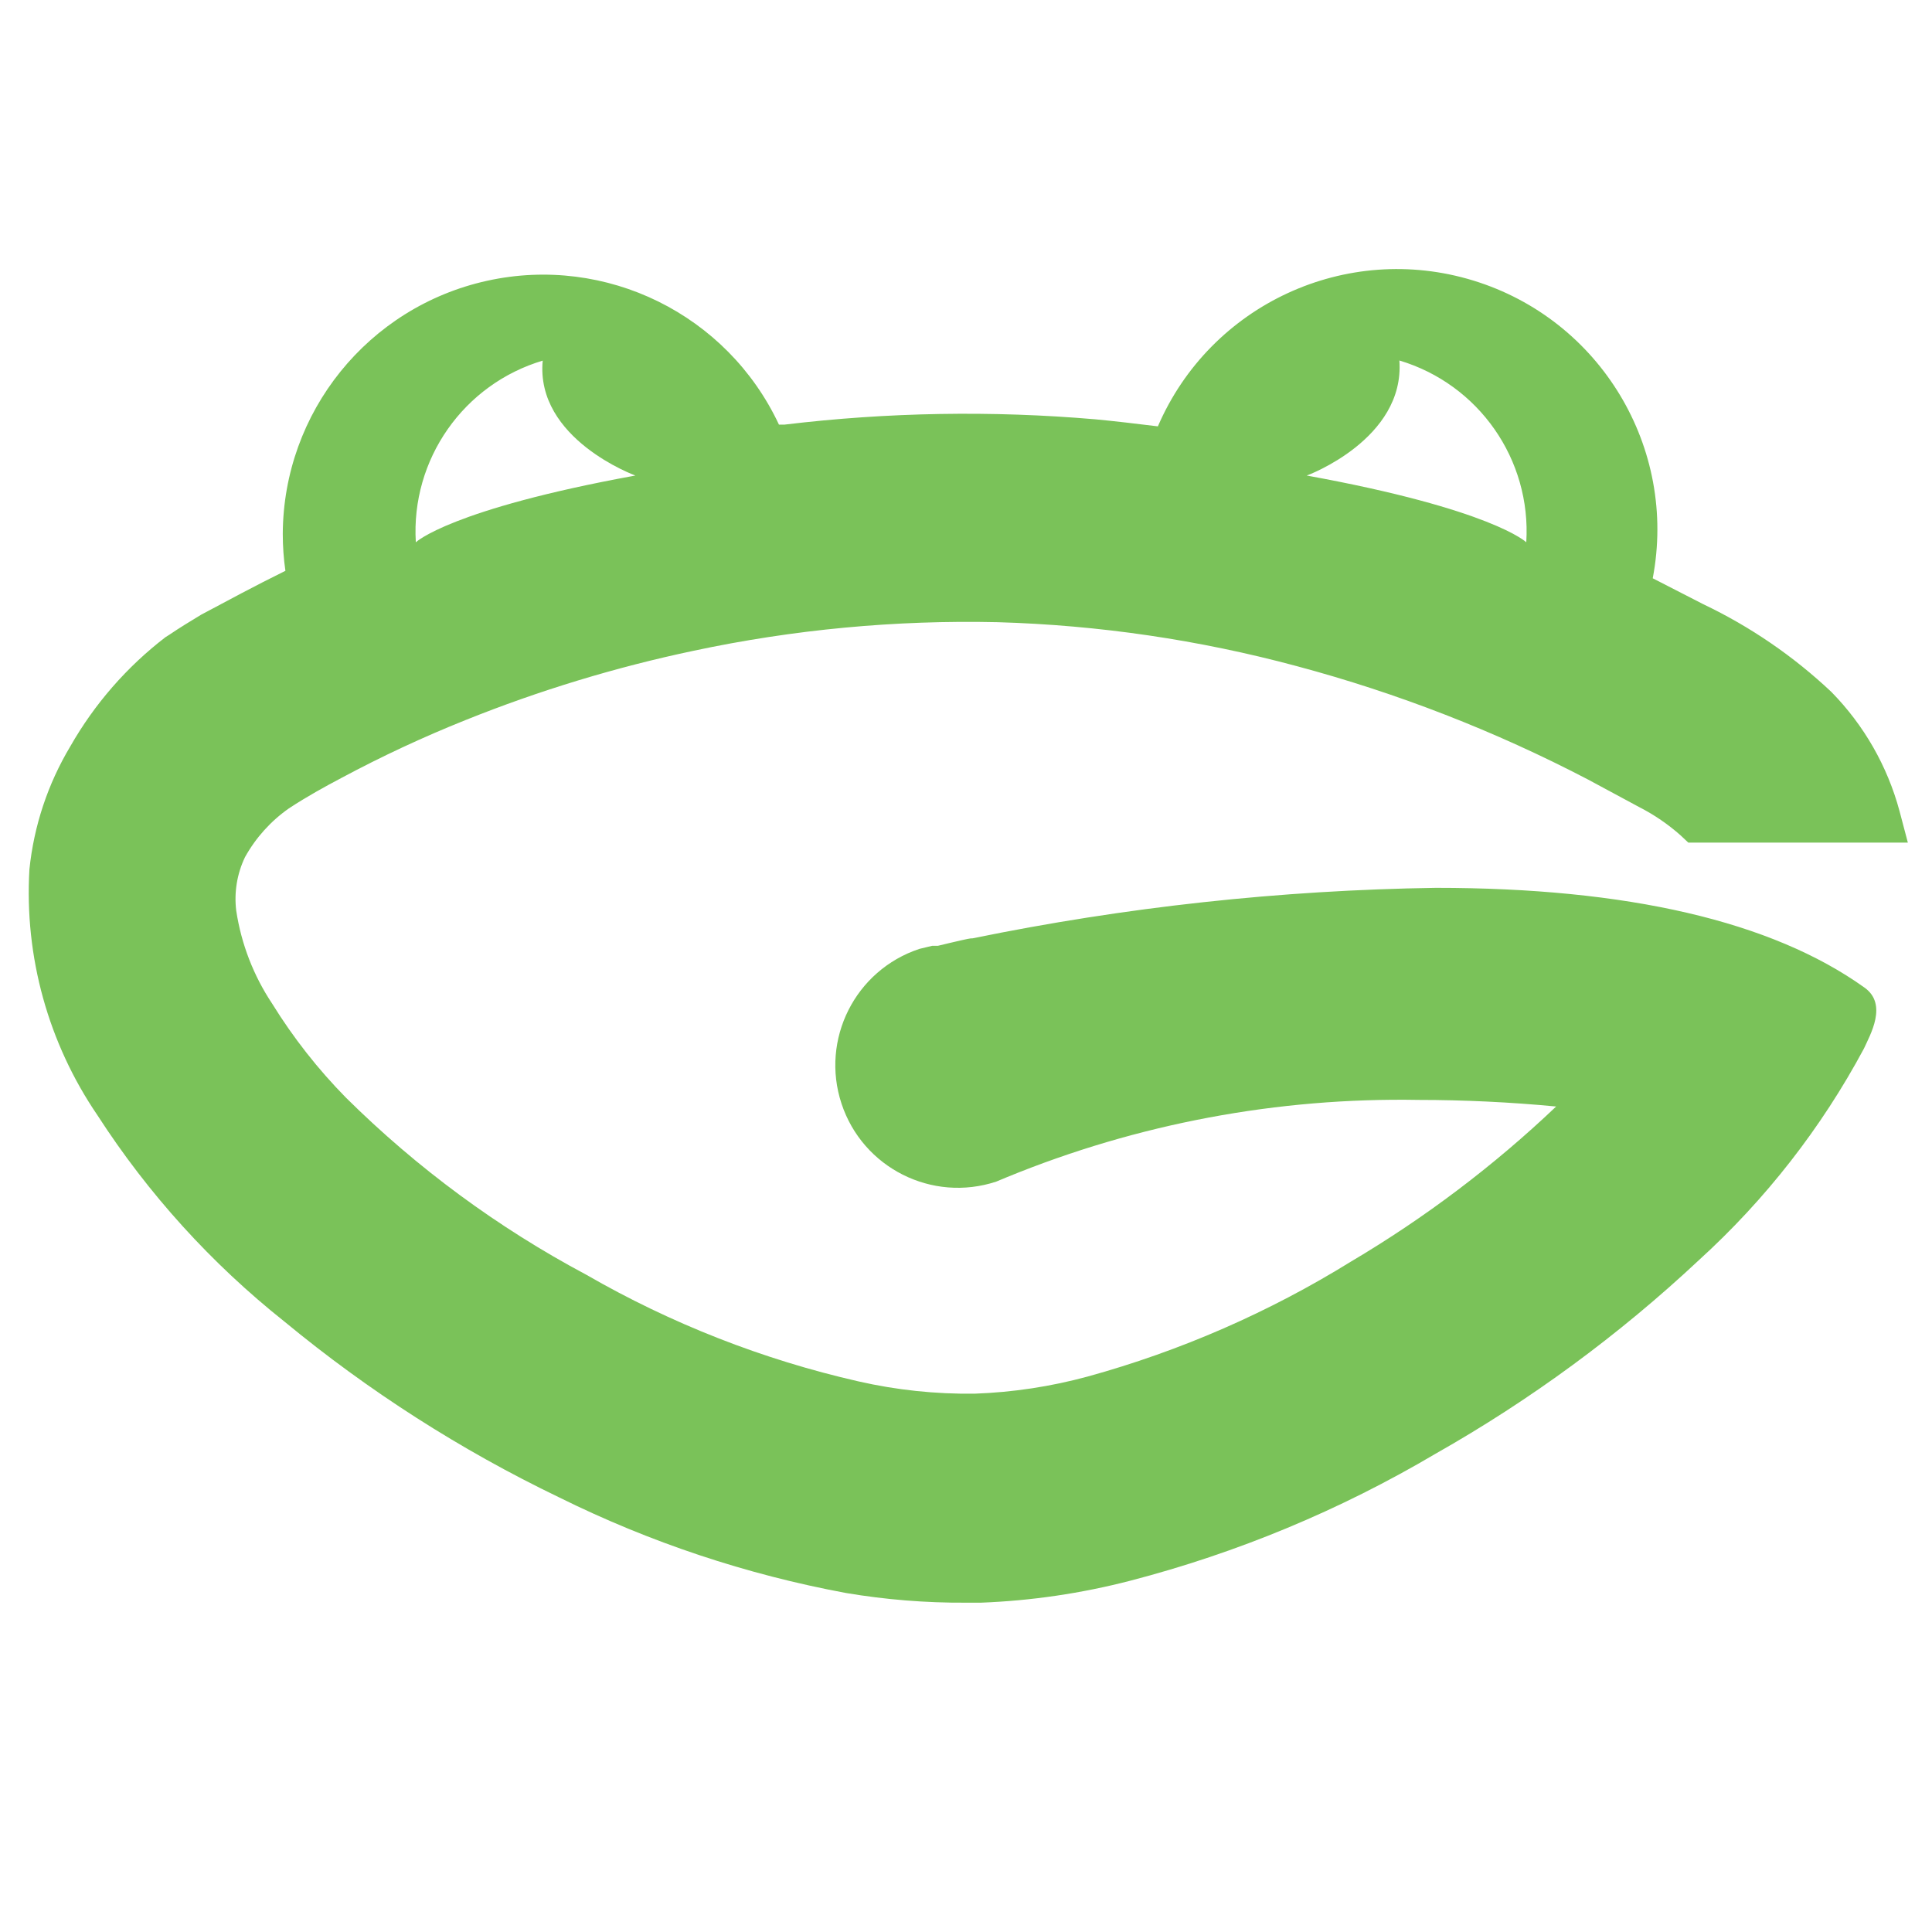
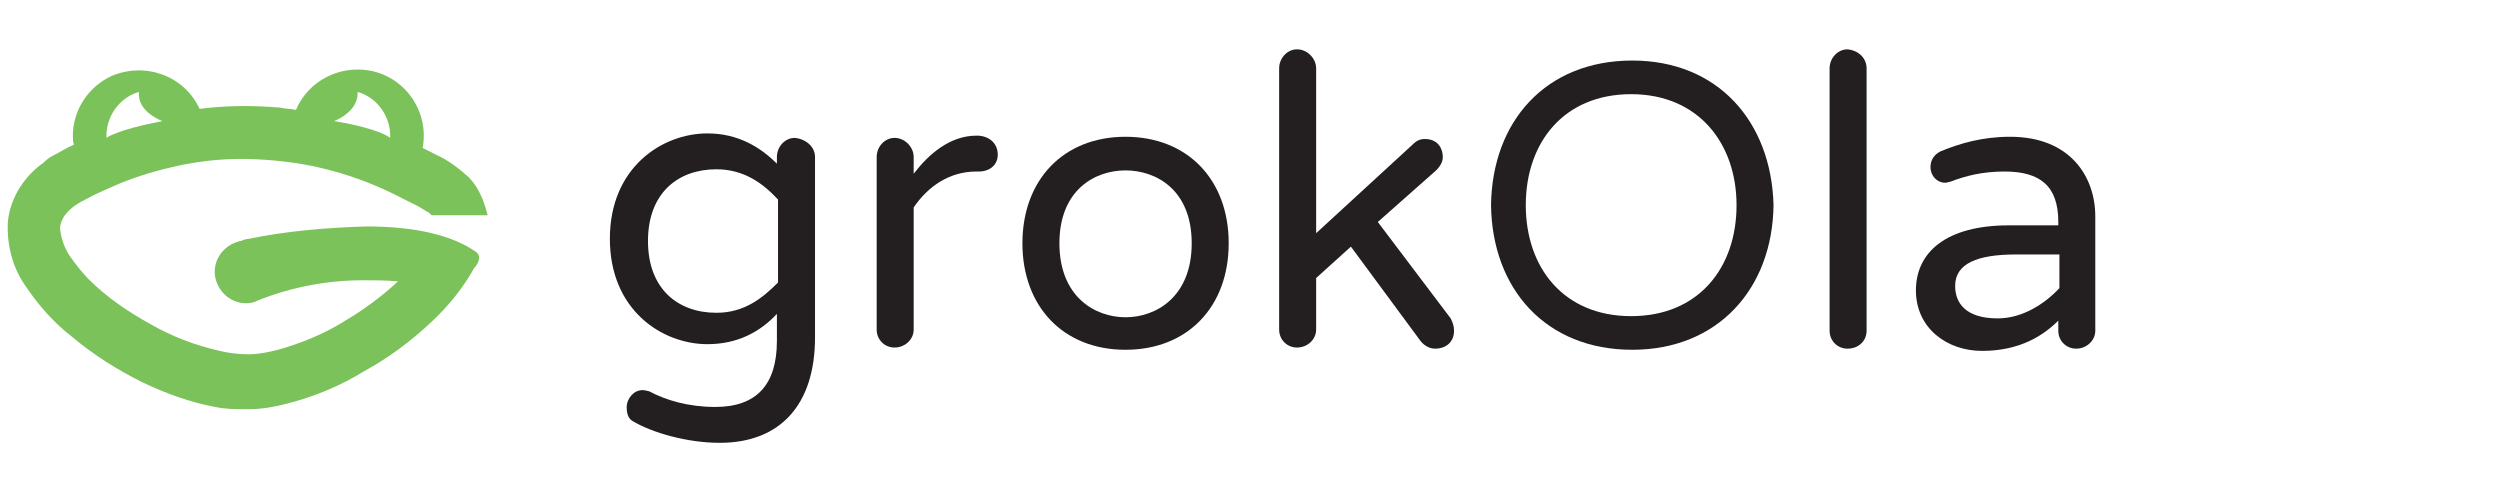
- <svg xmlns="http://www.w3.org/2000/svg" id="Layer_1" data-name="Layer 1" viewBox="0 0 44 44">
-   <defs>
-     <style>.cls-1{fill:#7ac259;}</style>
-   </defs>
-   <path class="cls-1" d="M42.46,22.49c-2.11-1.51-5.4-2.27-9.76-2.27a56.71,56.71,0,0,0-10.55,1.15c-.06,0-.07,0-.54.11l-.25.06-.13,0-.29.07a2.79,2.79,0,1,0,1.75,5.3l.24-.1a23.63,23.63,0,0,1,9.39-1.76c1,0,2.08.05,3.12.15a26,26,0,0,1-4.67,3.53,23,23,0,0,1-6,2.62,11.35,11.35,0,0,1-2.57.39,11.26,11.26,0,0,1-2.65-.28,22.35,22.35,0,0,1-6.2-2.43A23.41,23.41,0,0,1,7.88,25,12.23,12.23,0,0,1,6.2,22.86a5.23,5.23,0,0,1-.82-2.12,2.2,2.2,0,0,1,.2-1.22,3.33,3.33,0,0,1,1-1.11c.41-.27.83-.5,1.19-.69a28.11,28.11,0,0,1,2.83-1.32,31.19,31.19,0,0,1,5.2-1.58,30,30,0,0,1,6.92-.65,29.48,29.48,0,0,1,6.81,1,32.47,32.47,0,0,1,6.63,2.58l1.17.63a4.51,4.51,0,0,1,.95.65l.17.16h5l-.19-.72a6.16,6.16,0,0,0-1.55-2.71,11.41,11.41,0,0,0-2.92-2l-1.15-.59A5.93,5.93,0,0,0,26.37,9.71c-.48-.06-1-.12-1.42-.16a34.53,34.53,0,0,0-7.08.12l-.13,0a5.93,5.93,0,0,0-11.3,2.49A5.87,5.87,0,0,0,6.5,13c-.69.34-1.32.68-1.92,1-.23.14-.48.29-.73.46l-.08.05A8.36,8.36,0,0,0,1.6,17,6.81,6.81,0,0,0,.67,19.8,9,9,0,0,0,2.22,25.4a19.54,19.54,0,0,0,4.26,4.7,30.76,30.76,0,0,0,6.25,4,25,25,0,0,0,6.54,2.18A15.86,15.86,0,0,0,22,36.5h.34A16,16,0,0,0,25.74,36a27,27,0,0,0,6.95-2.89,31.4,31.4,0,0,0,6-4.41,18,18,0,0,0,3.76-4.82C42.59,23.57,43,22.87,42.46,22.49ZM31.87,8.21a4.06,4.06,0,0,1,2.89,4.14s-.77-.75-5-1.52C29.77,10.83,32,10,31.87,8.21Zm-19.51,0c-.17,1.79,2.11,2.62,2.11,2.62-4.22.77-5,1.52-5,1.52A4.06,4.06,0,0,1,12.37,8.21Z" />
+ <svg xmlns="http://www.w3.org/2000/svg" version="1.1" id="Layer_1" x="0px" y="0px" viewBox="0 0 223 44" style="enable-background:new 0 0 223 44;" xml:space="preserve">
+   <style type="text/css">
+ 	.st0{fill:#7AC259;}
+ 	.st1{fill:#231F20;}
+ </style>
+   <path class="st0" d="M42.5,22.5c-2.1-1.5-5.4-2.3-9.8-2.3c-3.5,0.1-7.1,0.4-10.5,1.1c-0.1,0-0.1,0-0.5,0.1l-0.2,0.1h-0.1l-0.3,0.1  c-1.5,0.5-2.3,2.1-1.8,3.5c0.5,1.5,2.1,2.3,3.5,1.8l0.2-0.1c3-1.2,6.2-1.8,9.4-1.8c1,0,2.1,0,3.1,0.1c-1.4,1.3-3,2.5-4.7,3.5  c-1.9,1.2-3.9,2-6,2.6c-0.8,0.2-1.7,0.4-2.6,0.4c-0.9,0-1.8-0.1-2.6-0.3c-2.2-0.5-4.3-1.3-6.2-2.4c-2-1.1-3.9-2.4-5.5-4  c-0.6-0.6-1.2-1.4-1.7-2.1c-0.4-0.6-0.7-1.4-0.8-2.1c-0.1-0.4,0-0.8,0.2-1.2c0.2-0.4,0.6-0.8,1-1.1c0.4-0.3,0.8-0.5,1.2-0.7  c0.9-0.5,1.9-0.9,2.8-1.3c1.7-0.7,3.4-1.2,5.2-1.6c2.3-0.5,4.6-0.7,6.9-0.6c2.3,0.1,4.6,0.4,6.8,1c2.3,0.6,4.5,1.5,6.6,2.6l1.2,0.6  c0.3,0.2,0.7,0.4,1,0.6l0.2,0.2h5l-0.2-0.7c-0.3-1-0.8-2-1.5-2.7c-0.9-0.8-1.8-1.5-2.9-2l-1.2-0.6c0.6-3.2-1.5-6.3-4.7-6.9  c-2.7-0.5-5.5,0.9-6.6,3.5c-0.5-0.1-1-0.1-1.4-0.2c-2.4-0.2-4.7-0.2-7.1,0.1h-0.1c-1.4-3-4.9-4.2-7.9-2.9c-2.1,1-3.4,3.1-3.4,5.3  c0,0.3,0,0.6,0.1,0.8c-0.7,0.3-1.3,0.7-1.9,1c-0.2,0.1-0.5,0.3-0.7,0.5l-0.1,0.1C2.9,15.2,2.2,16,1.6,17c-0.5,0.9-0.8,1.8-0.9,2.8  c-0.1,2,0.4,4,1.5,5.6c1.2,1.8,2.6,3.4,4.3,4.7c1.9,1.6,4,2.9,6.2,4c2.1,1,4.3,1.8,6.5,2.2c0.9,0.2,1.8,0.2,2.7,0.2h0.3  c1.1,0,2.3-0.2,3.4-0.5c2.4-0.6,4.8-1.6,6.9-2.9c2.2-1.2,4.2-2.7,6-4.4c1.5-1.4,2.8-3,3.8-4.8C42.6,23.6,43,22.9,42.5,22.5z   M31.9,8.2c1.8,0.5,3,2.3,2.9,4.1c0,0-0.8-0.8-5-1.5C29.8,10.8,32,10,31.9,8.2z M12.4,8.2c-0.2,1.8,2.1,2.6,2.1,2.6  c-4.2,0.8-5,1.5-5,1.5C9.4,10.5,10.6,8.7,12.4,8.2L12.4,8.2z" />
+   <g>
+     <path class="st1" d="M72.7,14v16.1c0,6-3.1,9.4-8.5,9.4c-2.9,0-6-0.9-7.7-1.9c-0.4-0.2-0.6-0.6-0.6-1.3c0-0.7,0.6-1.5,1.4-1.5   c0.3,0,0.5,0.1,0.6,0.1c1.5,0.8,3.5,1.4,5.9,1.4c3.7,0,5.5-2,5.5-5.9v-2.4c-1.5,1.6-3.5,2.7-6.2,2.7c-4,0-8.7-3-8.7-9.4   s4.7-9.4,8.7-9.4c2.7,0,4.7,1.2,6.2,2.7V14c0-0.9,0.7-1.7,1.6-1.7C71.9,12.4,72.7,13.1,72.7,14z M69.4,17.8c-1.3-1.4-3-2.7-5.5-2.7   c-3.4,0-6.1,2.1-6.1,6.4s2.7,6.4,6.1,6.4c2.5,0,4.1-1.3,5.5-2.7V17.8z" />
+     <path class="st1" d="M89,13.8c0,0.9-0.7,1.5-1.7,1.5h-0.2c-2.4,0-4.3,1.3-5.6,3.2v10.9c0,0.9-0.8,1.6-1.7,1.6s-1.6-0.7-1.6-1.6V14   c0-0.9,0.7-1.7,1.6-1.7s1.7,0.8,1.7,1.7v1.5c1.3-1.7,3.2-3.4,5.6-3.4h0.2C88.4,12.2,89,12.9,89,13.8z" />
+     <path class="st1" d="M109.6,21.7c0,5.7-3.7,9.5-9.2,9.5c-5.6,0-9.2-3.9-9.2-9.5s3.6-9.5,9.2-9.5C105.9,12.2,109.6,16,109.6,21.7z    M106.3,21.7c0-4.8-3.2-6.5-5.9-6.5c-2.8,0-5.9,1.8-5.9,6.5c0,4.8,3.2,6.6,5.9,6.6C103.1,28.3,106.3,26.5,106.3,21.7z" />
+     <path class="st1" d="M129.7,29.5c0,1-0.7,1.6-1.7,1.6c-0.5,0-1-0.3-1.3-0.7l-6.2-8.4l-3.1,2.8v4.6c0,0.9-0.8,1.6-1.7,1.6   c-0.9,0-1.6-0.7-1.6-1.6V6.1c0-0.9,0.7-1.7,1.6-1.7c0.9,0,1.7,0.8,1.7,1.7v14.7l8.6-7.9c0.3-0.3,0.6-0.5,1.1-0.5   c1.2,0,1.6,0.9,1.6,1.6c0,0.3-0.1,0.7-0.6,1.2l-5.2,4.6l6.5,8.6C129.6,28.8,129.7,29.1,129.7,29.5z" />
+     <path class="st1" d="M158.2,18.3c-0.1,7.5-5,12.9-12.6,12.9c-7.7,0-12.5-5.4-12.6-12.9c0.1-7.5,4.9-12.9,12.6-12.9   C153.2,5.4,158,10.8,158.2,18.3z M154.9,18.3c0-5.5-3.4-9.9-9.4-9.9c-6,0-9.4,4.3-9.4,9.9s3.4,9.9,9.4,9.9   C151.5,28.2,154.9,23.9,154.9,18.3z" />
+     <path class="st1" d="M166.5,6.1v23.4c0,0.9-0.7,1.6-1.7,1.6c-0.9,0-1.6-0.7-1.6-1.6V6.1c0-0.9,0.7-1.7,1.6-1.7   C165.8,4.5,166.5,5.2,166.5,6.1z" />
+     <path class="st1" d="M186.9,19.3v10.2c0,0.9-0.8,1.6-1.7,1.6s-1.6-0.7-1.6-1.6v-0.9c-1.3,1.3-3.4,2.7-6.8,2.7c-3.1,0-5.9-2-5.9-5.4   s2.7-5.8,8.3-5.8h4.4v-0.3c0-3.2-1.6-4.5-4.8-4.5c-2,0-3.5,0.4-4.8,0.9c-0.1,0-0.3,0.1-0.5,0.1c-0.7,0-1.3-0.6-1.3-1.4   c0-0.6,0.3-1.1,0.9-1.4c1.7-0.7,3.7-1.3,6.2-1.3C184.7,12.2,186.9,15.8,186.9,19.3z M183.7,25.7v-3h-3.9c-3.4,0-5.4,0.8-5.4,2.8   c0,1.5,0.9,2.9,3.8,2.9C180.4,28.4,182.4,27.1,183.7,25.7z" />
+   </g>
</svg>
